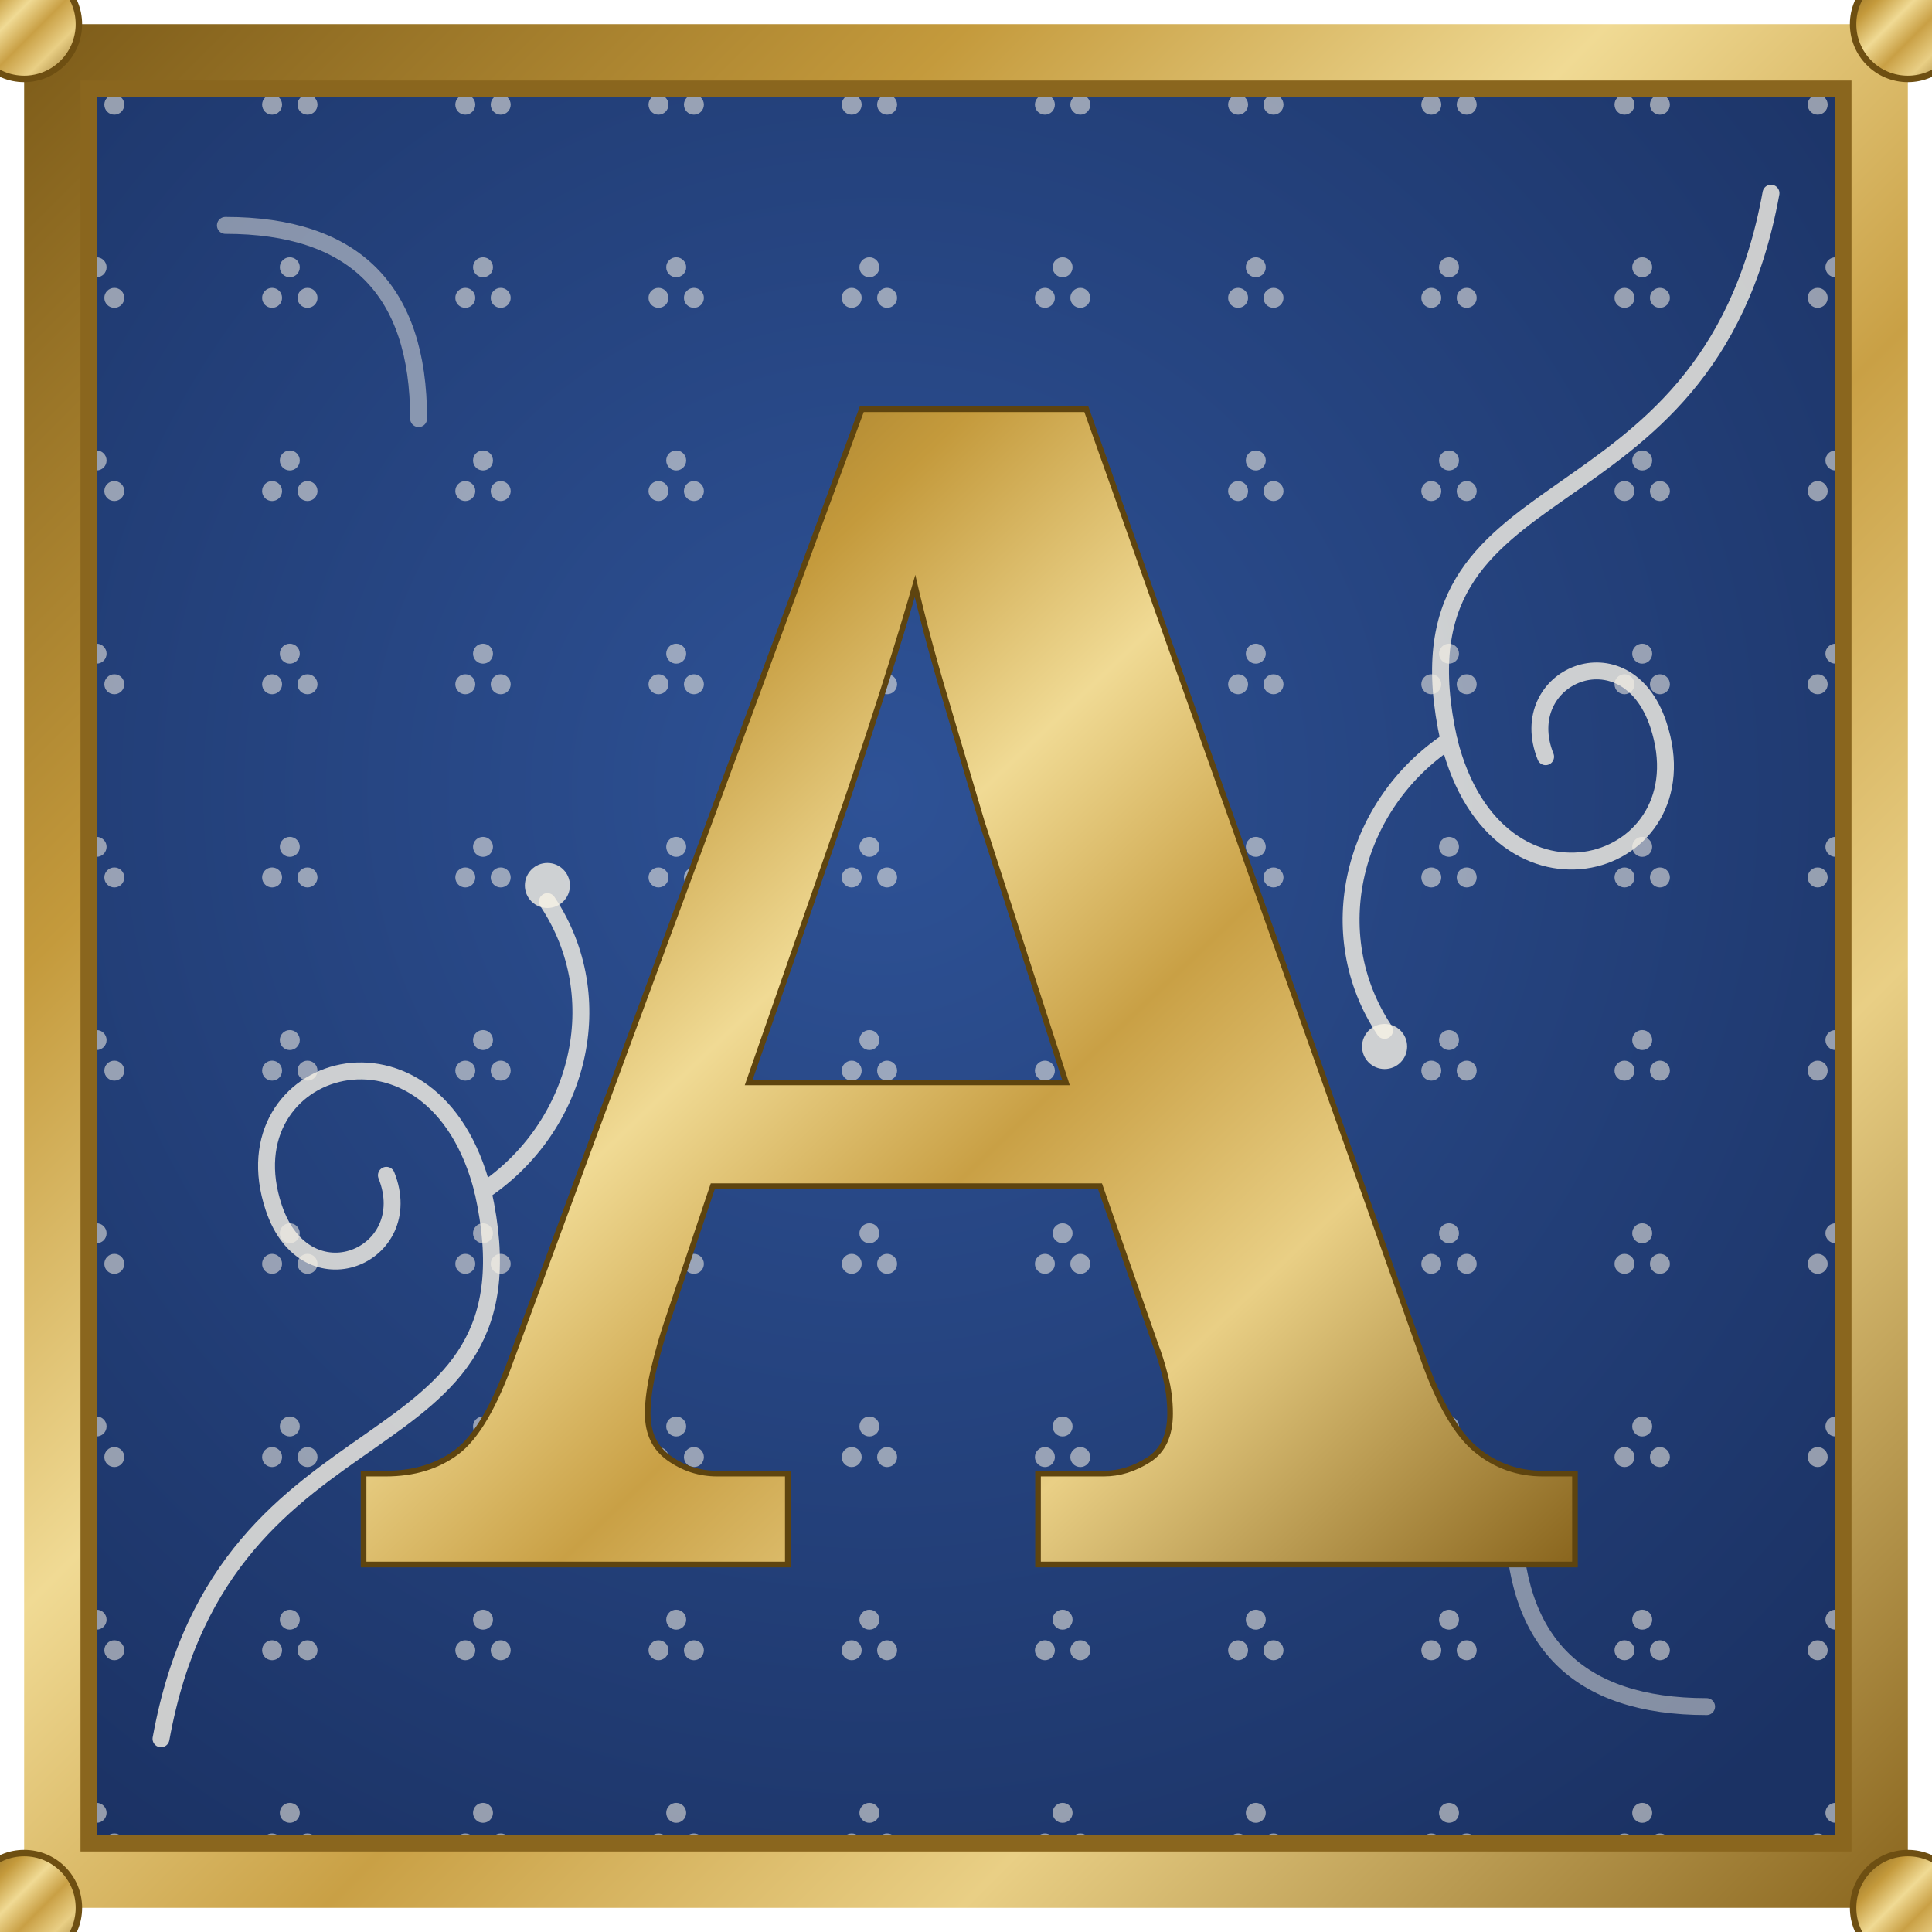
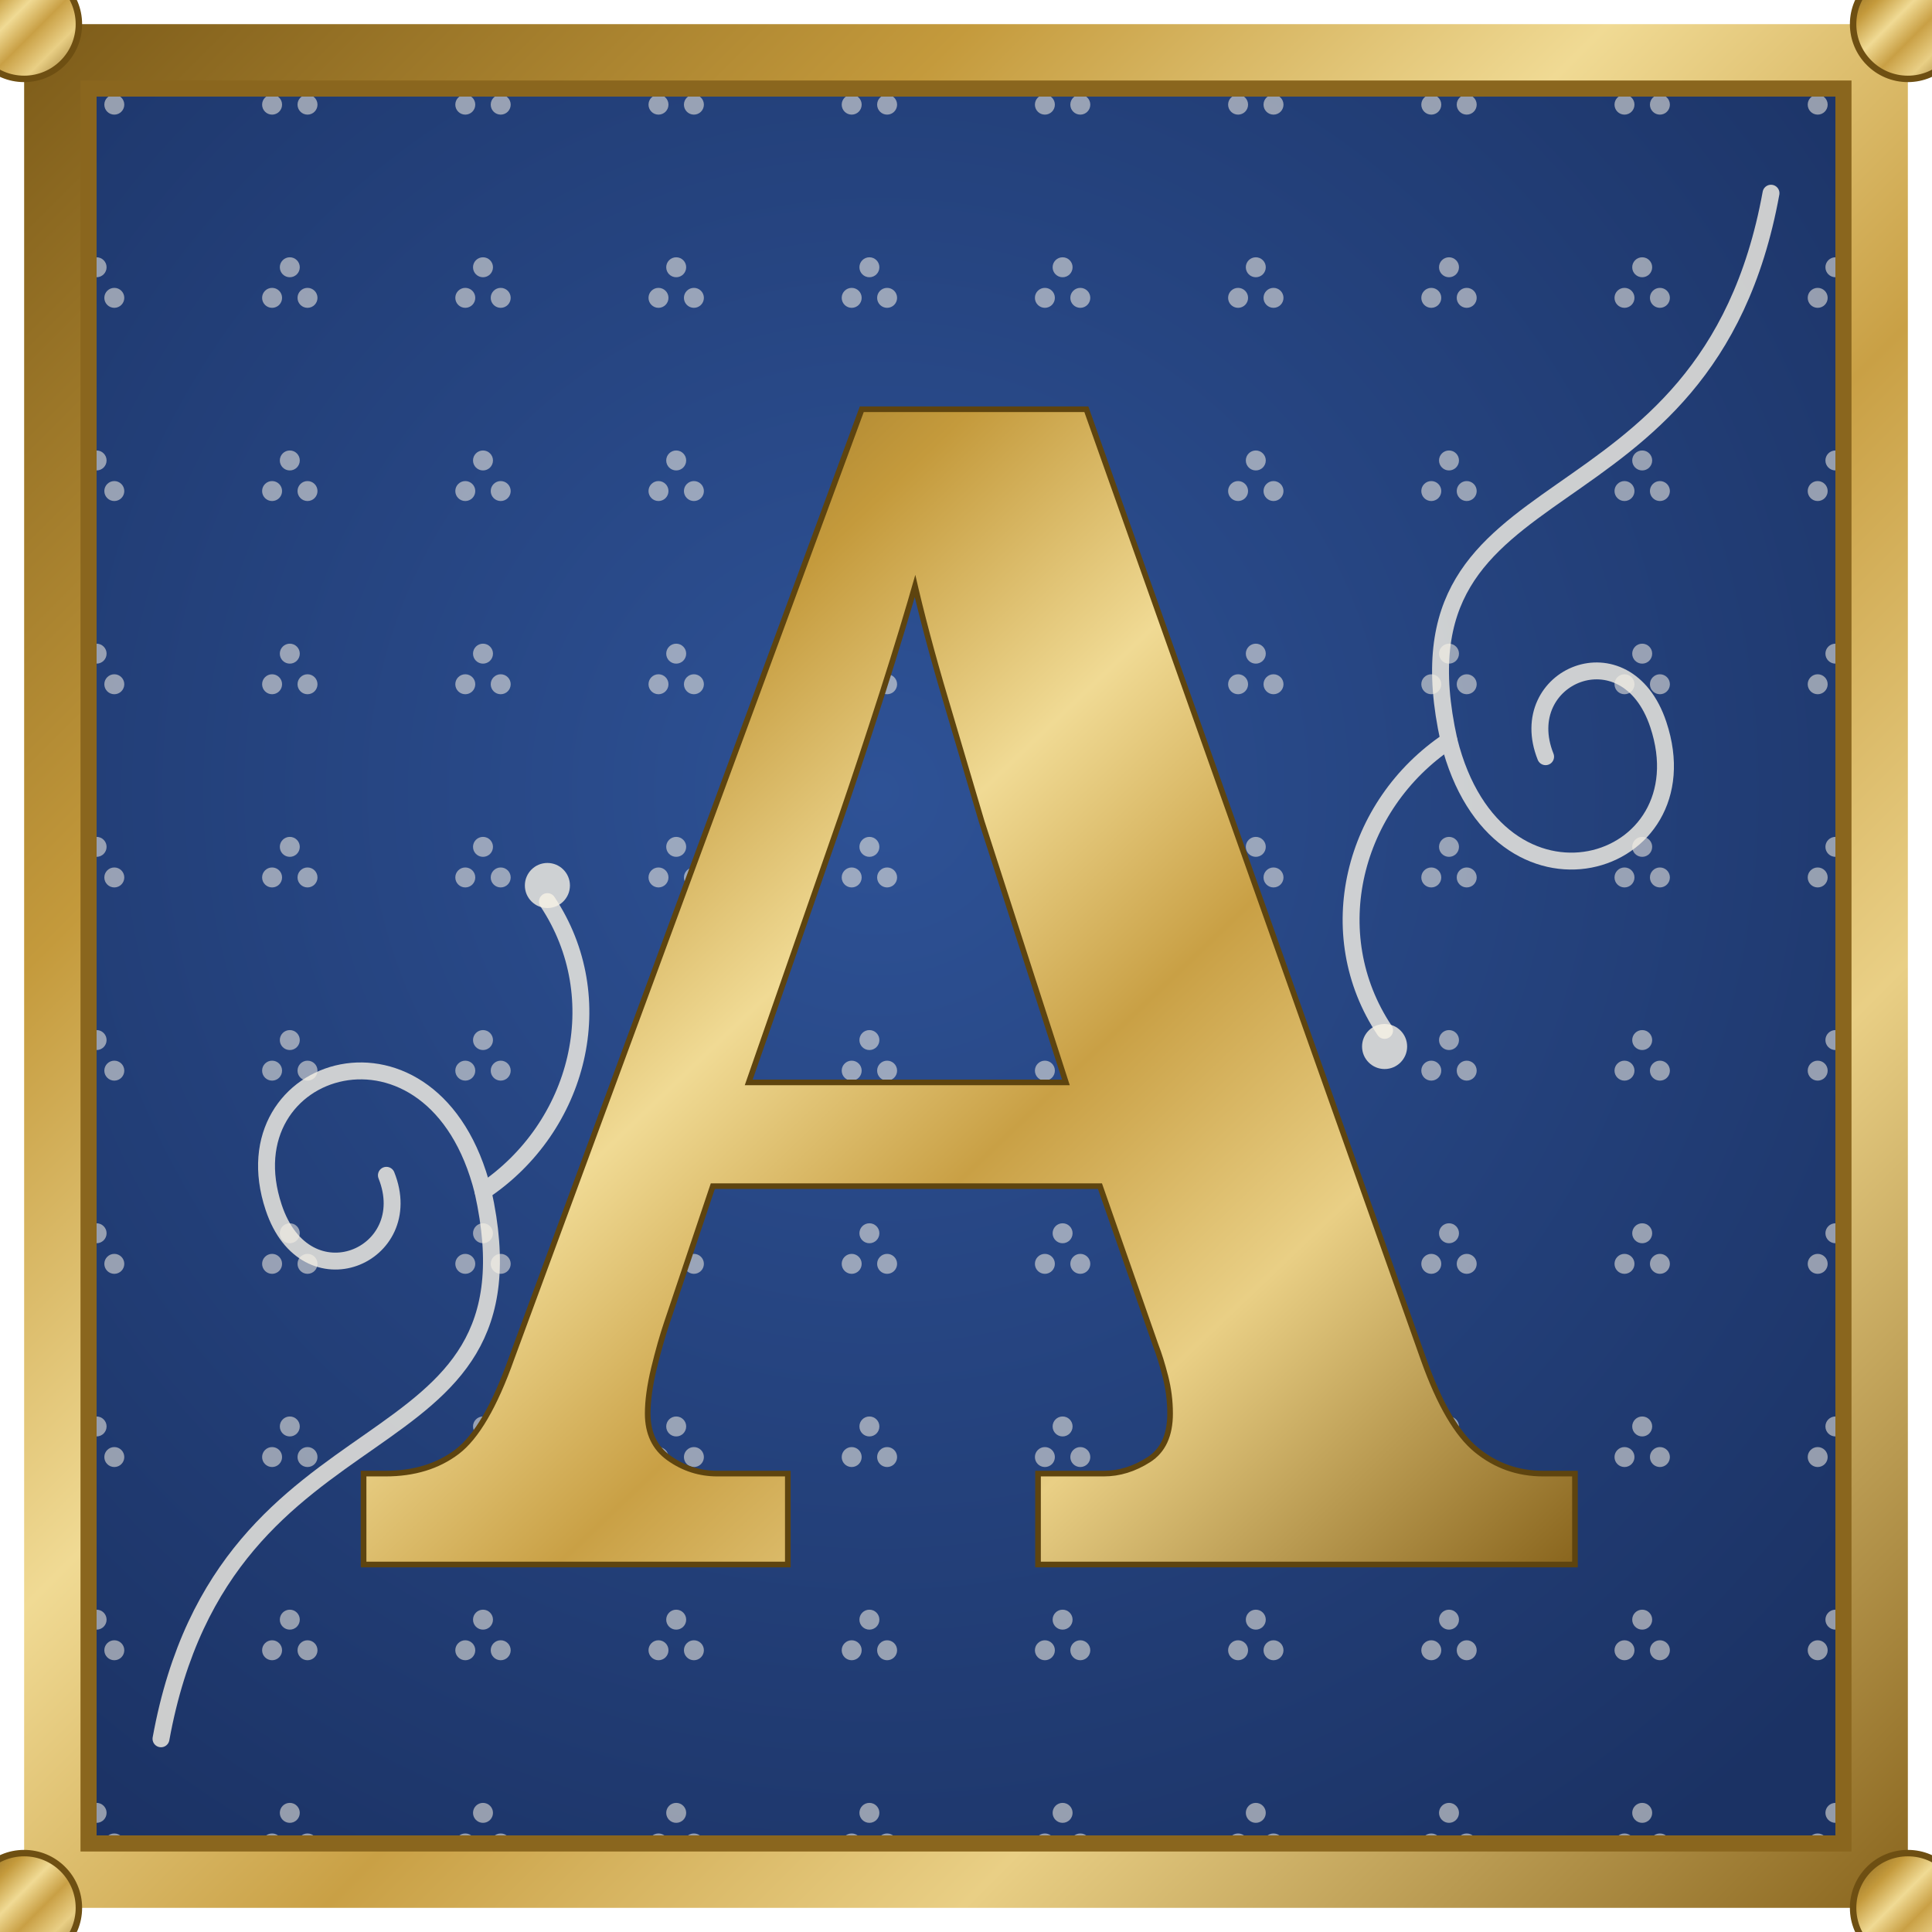
<svg viewBox="0 0 120 120">
  <defs>
    <linearGradient id="gold" x1="0" y1="0" x2="1" y2="1">
      <stop offset="0" stop-color="#7C5B19" />
      <stop offset=".25" stop-color="#C49A3C" />
      <stop offset=".42" stop-color="#F0DA94" />
      <stop offset=".58" stop-color="#C9A045" />
      <stop offset=".75" stop-color="#E9CF85" />
      <stop offset="1" stop-color="#8A661E" />
    </linearGradient>
    <linearGradient id="sheen" gradientUnits="userSpaceOnUse" x1="-60" y1="0" x2="0" y2="60">
      <stop offset="0" stop-color="#fff" stop-opacity="0" />
      <stop offset=".5" stop-color="#fff" stop-opacity=".75" />
      <stop offset="1" stop-color="#fff" stop-opacity="0" />
      <animateTransform id="sweep" attributeName="gradientTransform" type="translate" from="0 0" to="200 0" dur="2.8s" begin="indefinite" fill="freeze" />
    </linearGradient>
    <radialGradient id="ground" cx=".45" cy=".4" r=".75">
      <stop offset="0" stop-color="#2E5296" />
      <stop offset="1" stop-color="#1B3264" />
    </radialGradient>
    <pattern id="dots" width="12" height="12" patternUnits="userSpaceOnUse">
      <g fill="#F7F2E6" opacity=".55">
        <circle cx="6" cy="4.6" r=".62" />
        <circle cx="4.9" cy="6.5" r=".62" />
        <circle cx="7.1" cy="6.5" r=".62" />
      </g>
    </pattern>
    <clipPath id="inner">
      <rect x="8" y="8" width="104" height="104" />
    </clipPath>
  </defs>
  <rect x="1.5" y="1.5" width="117" height="117" fill="url(#gold)" />
  <rect x="5" y="5" width="110" height="110" fill="#8A661E" />
  <rect x="6" y="6" width="108" height="108" fill="url(#ground)" />
  <rect x="6" y="6" width="108" height="108" fill="url(#dots)" />
  <g clip-path="url(#inner)" fill="none" stroke="#F7F2E6" stroke-width="1.05" stroke-linecap="round" opacity=".8">
    <path d="M10 108 C 14 86, 34 92, 30 74 C 27 62, 14 66, 17 75 C 19 81, 26 78, 24 73" />
    <path d="M110 12 C 106 34, 86 28, 90 46 C 93 58, 106 54, 103 45 C 101 39, 94 42, 96 47" />
    <path d="M30 74 C 36 70, 38 62, 34 56" />
    <path d="M90 46 C 84 50, 82 58, 86 64" />
-     <path d="M14 14 c 8 0 12 4 12 12 M106 106 c -8 0 -12 -4 -12 -12" opacity=".6" />
  </g>
  <g fill="#F7F2E6" opacity=".8">
    <circle cx="34" cy="55" r="1.4" />
    <circle cx="86" cy="65" r="1.4" />
  </g>
  <text x="60" y="97" text-anchor="middle" font-family="EB Garamond, Georgia, serif" font-weight="600" font-size="100" fill="url(#gold)" stroke="#5E440F" stroke-width=".7" paint-order="stroke">A</text>
  <text x="60" y="97" text-anchor="middle" font-family="EB Garamond, Georgia, serif" font-weight="600" font-size="100" fill="url(#sheen)">A</text>
  <g fill="url(#gold)" stroke="#6E4F12" stroke-width=".4">
    <circle cx="1.5" cy="1.5" r="3.4" />
    <circle cx="118.5" cy="1.5" r="3.4" />
    <circle cx="1.5" cy="118.5" r="3.4" />
    <circle cx="118.5" cy="118.5" r="3.4" />
  </g>
</svg>
